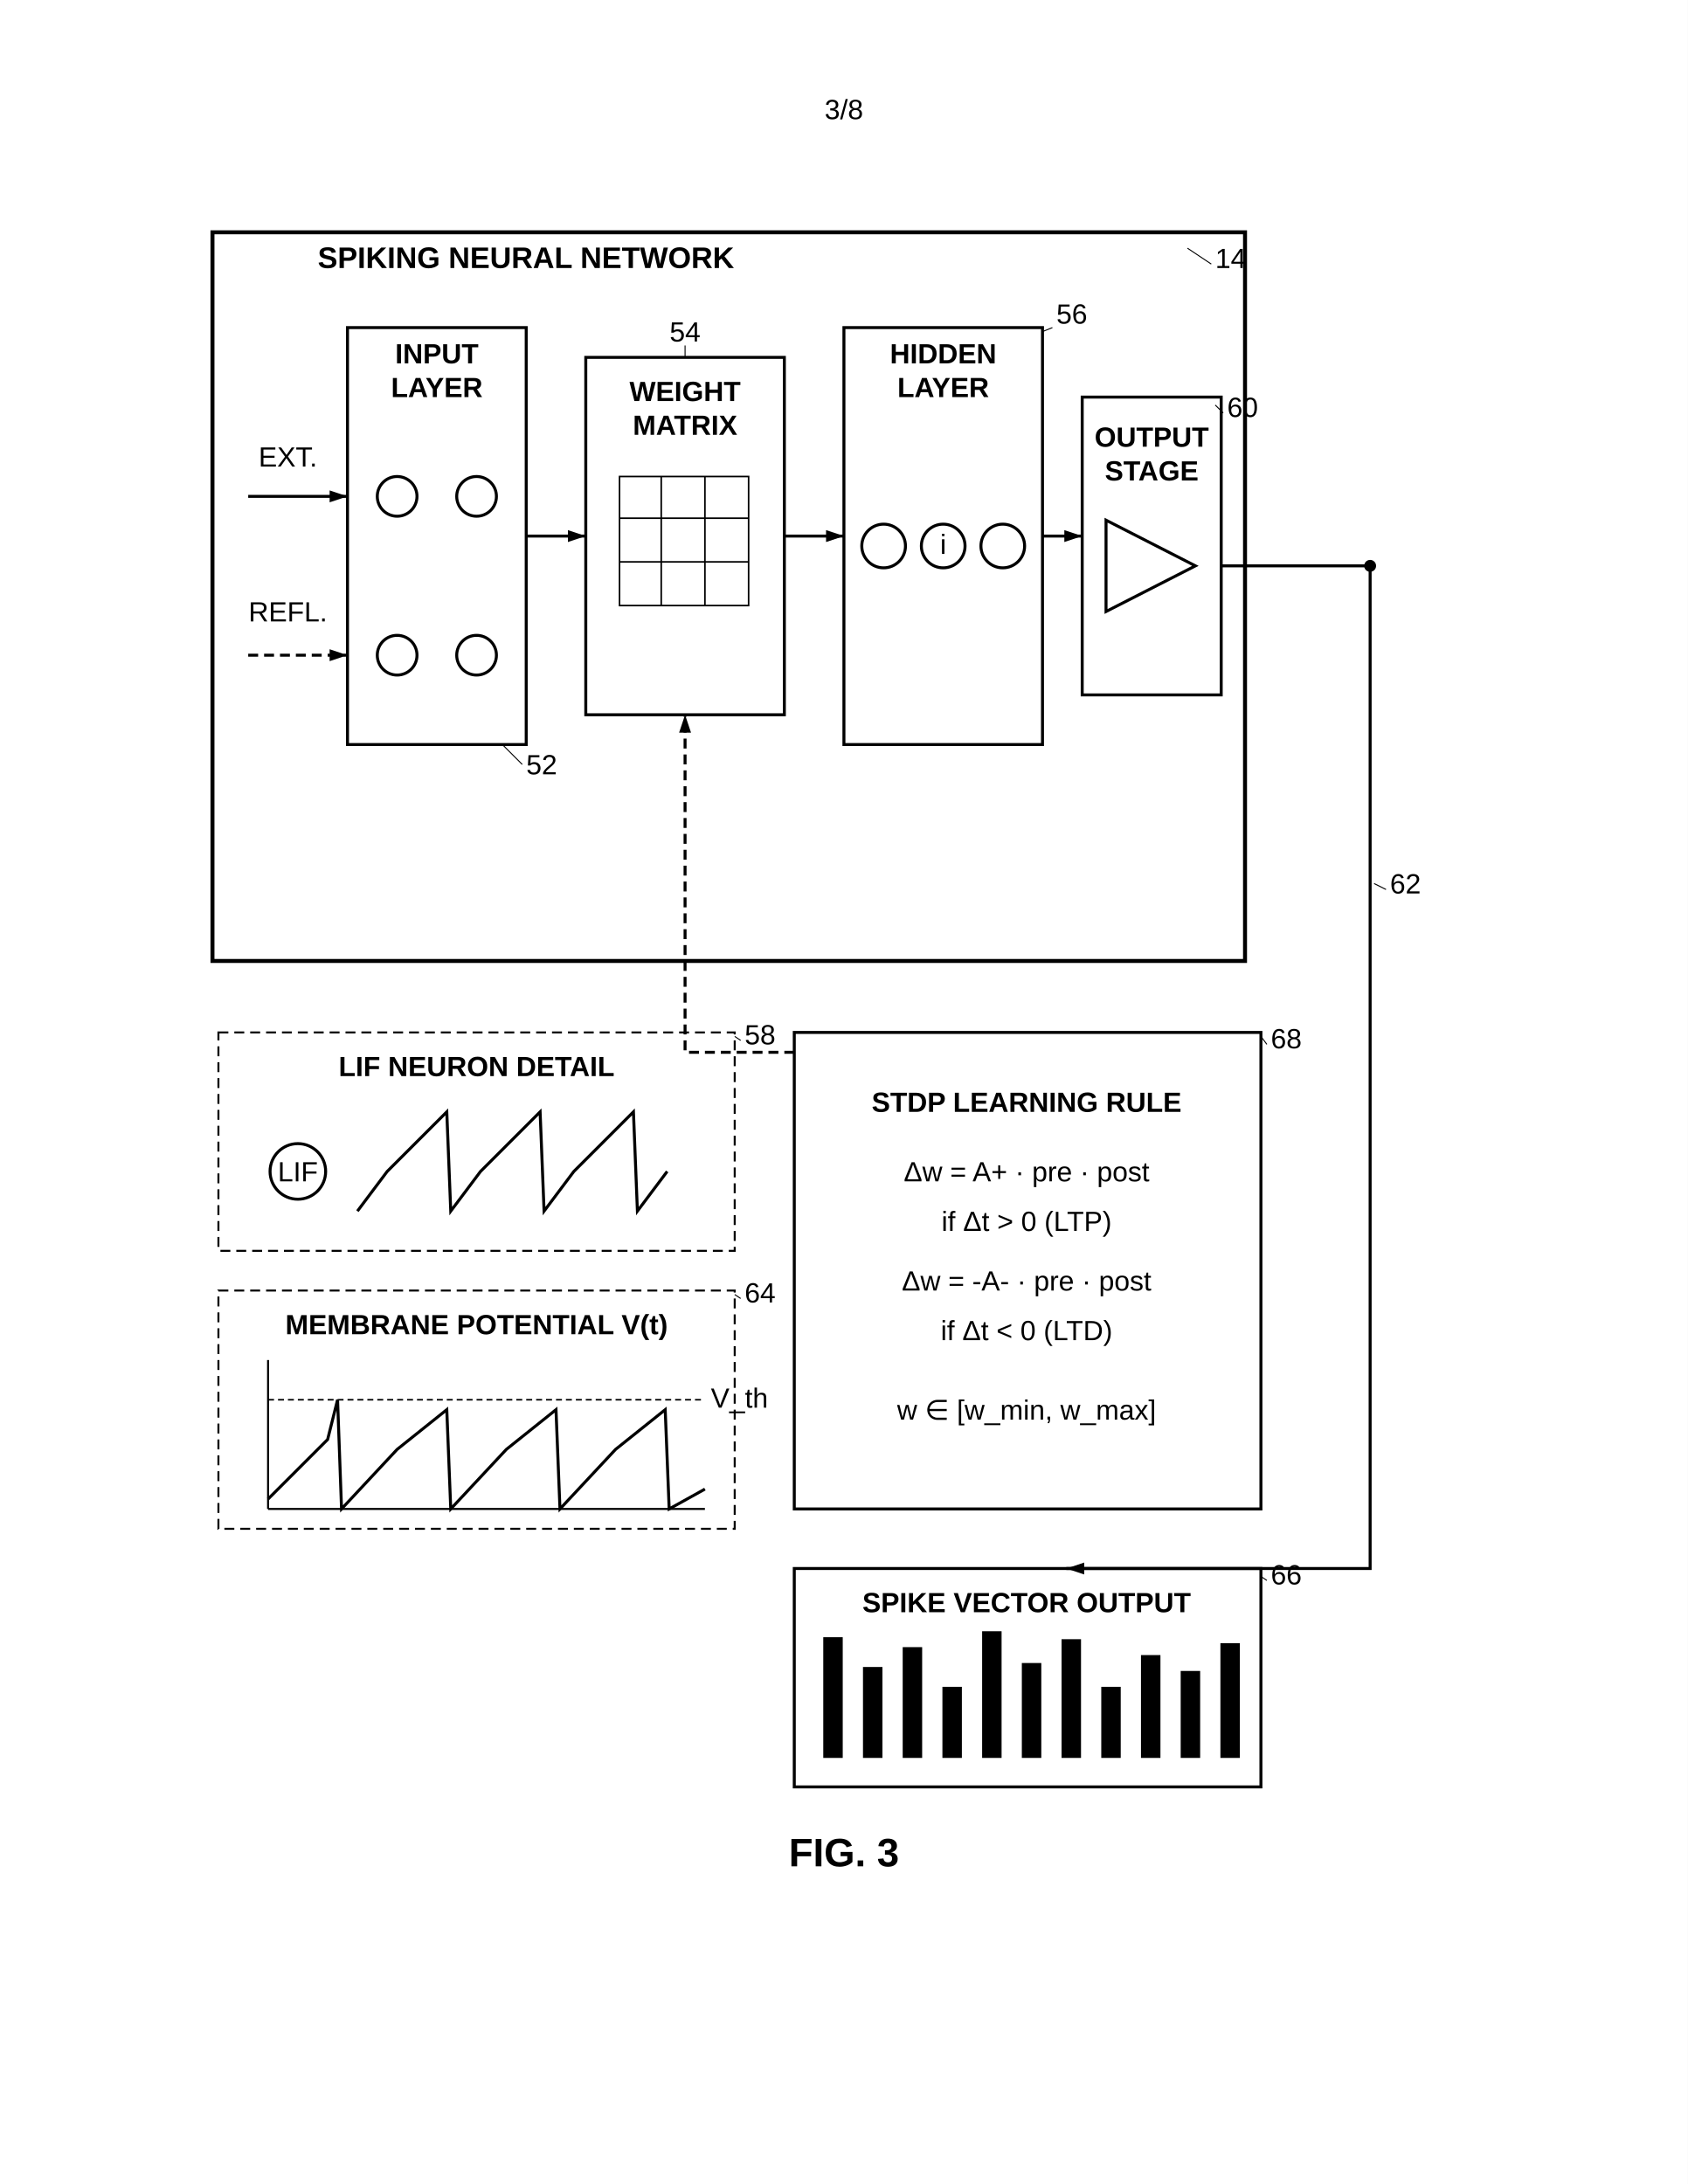
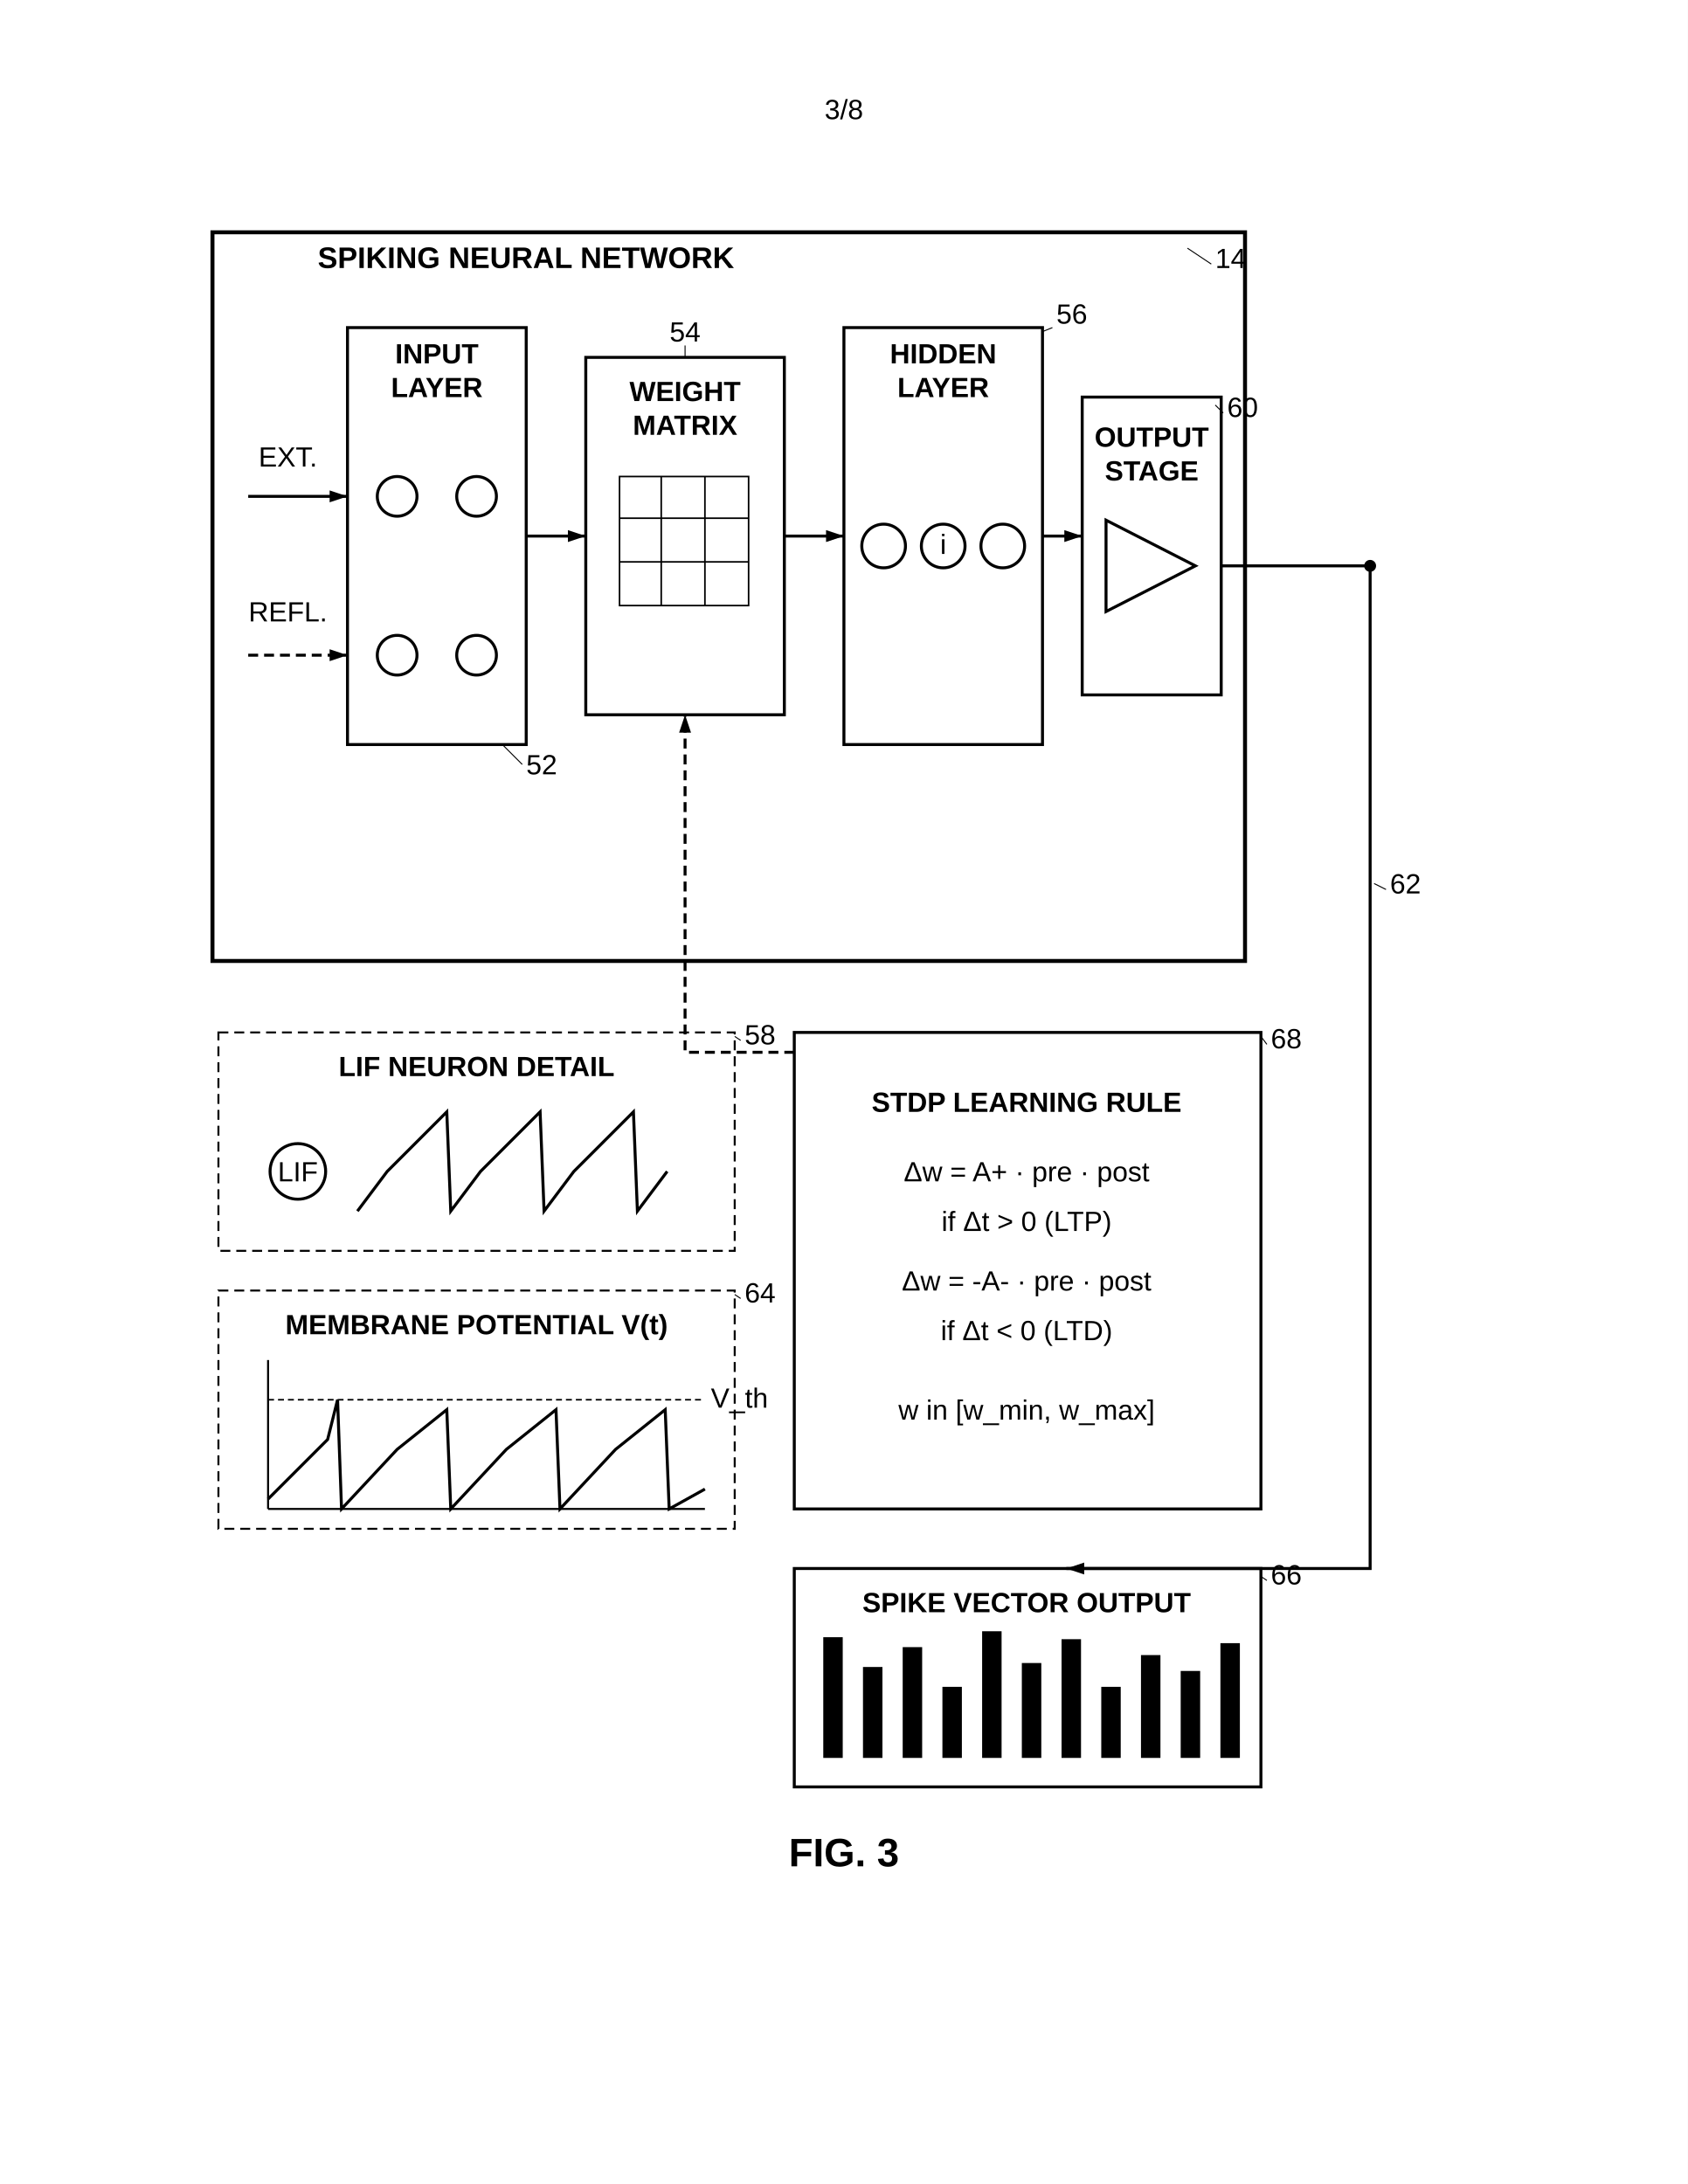
<svg xmlns="http://www.w3.org/2000/svg" width="8.5in" height="11in" viewBox="0 0 850 1100">
  <defs>
    <marker id="ah" markerWidth="6" markerHeight="4" refX="6" refY="2" orient="auto">
      <polygon points="0 0, 6 2, 0 4" fill="black" />
    </marker>
  </defs>
  <rect width="100%" height="100%" fill="white" />
  <text x="425" y="60" font-family="Arial, sans-serif" font-size="14" text-anchor="middle" fill="black">3/8</text>
  <g transform="translate(0, 50)">
    <rect x="107" y="67" width="520" height="367" fill="none" stroke="black" stroke-width="2" />
    <text x="160" y="85" font-family="Arial, sans-serif" font-size="15" font-weight="bold" fill="black">SPIKING NEURAL NETWORK</text>
    <text x="612" y="85" font-family="Arial, sans-serif" font-size="14" text-anchor="start" fill="black">14</text>
    <line x1="610" y1="83" x2="598" y2="75" stroke="black" stroke-width="0.5" />
    <text x="145" y="185" font-family="Arial, sans-serif" font-size="14" text-anchor="middle" fill="black">EXT.</text>
    <line x1="125" y1="200" x2="175" y2="200" stroke="black" stroke-width="1.5" marker-end="url(#ah)" />
    <text x="145" y="263" font-family="Arial, sans-serif" font-size="14" text-anchor="middle" fill="black">REFL.</text>
    <line x1="125" y1="280" x2="175" y2="280" stroke="black" stroke-width="1.5" stroke-dasharray="5,3" marker-end="url(#ah)" />
    <rect x="175" y="115" width="90" height="210" fill="none" stroke="black" stroke-width="1.5" />
    <text x="220" y="133" font-family="Arial, sans-serif" font-size="14" font-weight="bold" text-anchor="middle" fill="black">INPUT</text>
    <text x="220" y="150" font-family="Arial, sans-serif" font-size="14" font-weight="bold" text-anchor="middle" fill="black">LAYER</text>
    <circle cx="200" cy="200" r="10" fill="none" stroke="black" stroke-width="1.5" />
    <circle cx="240" cy="200" r="10" fill="none" stroke="black" stroke-width="1.5" />
    <circle cx="200" cy="280" r="10" fill="none" stroke="black" stroke-width="1.5" />
    <circle cx="240" cy="280" r="10" fill="none" stroke="black" stroke-width="1.5" />
    <text x="265" y="340" font-family="Arial, sans-serif" font-size="14" text-anchor="start" fill="black">52</text>
    <line x1="263" y1="335" x2="253" y2="325" stroke="black" stroke-width="0.5" />
    <line x1="265" y1="220" x2="295" y2="220" stroke="black" stroke-width="1.5" marker-end="url(#ah)" />
    <rect x="295" y="130" width="100" height="180" fill="none" stroke="black" stroke-width="1.5" />
    <text x="345" y="152" font-family="Arial, sans-serif" font-size="14" font-weight="bold" text-anchor="middle" fill="black">WEIGHT</text>
    <text x="345" y="169" font-family="Arial, sans-serif" font-size="14" font-weight="bold" text-anchor="middle" fill="black">MATRIX</text>
    <rect x="312" y="190" width="65" height="65" fill="none" stroke="black" stroke-width="0.8" />
    <line x1="312" y1="211" x2="377" y2="211" stroke="black" stroke-width="0.8" />
    <line x1="312" y1="233" x2="377" y2="233" stroke="black" stroke-width="0.8" />
    <line x1="333" y1="190" x2="333" y2="255" stroke="black" stroke-width="0.8" />
    <line x1="355" y1="190" x2="355" y2="255" stroke="black" stroke-width="0.8" />
    <text x="345" y="122" font-family="Arial, sans-serif" font-size="14" text-anchor="middle" fill="black">54</text>
    <line x1="345" y1="124" x2="345" y2="130" stroke="black" stroke-width="0.5" />
    <line x1="395" y1="220" x2="425" y2="220" stroke="black" stroke-width="1.5" marker-end="url(#ah)" />
    <rect x="425" y="115" width="100" height="210" fill="none" stroke="black" stroke-width="1.5" />
    <text x="475" y="133" font-family="Arial, sans-serif" font-size="14" font-weight="bold" text-anchor="middle" fill="black">HIDDEN</text>
    <text x="475" y="150" font-family="Arial, sans-serif" font-size="14" font-weight="bold" text-anchor="middle" fill="black">LAYER</text>
    <circle cx="445" cy="225" r="11" fill="none" stroke="black" stroke-width="1.5" />
    <circle cx="475" cy="225" r="11" fill="none" stroke="black" stroke-width="1.5" />
    <circle cx="505" cy="225" r="11" fill="none" stroke="black" stroke-width="1.5" />
    <text x="475" y="229" font-family="Arial, sans-serif" font-size="14" text-anchor="middle" fill="black">i</text>
    <text x="532" y="113" font-family="Arial, sans-serif" font-size="14" text-anchor="start" fill="black">56</text>
    <line x1="530" y1="115" x2="525" y2="117" stroke="black" stroke-width="0.5" />
    <line x1="525" y1="220" x2="545" y2="220" stroke="black" stroke-width="1.5" marker-end="url(#ah)" />
    <rect x="545" y="150" width="70" height="150" fill="none" stroke="black" stroke-width="1.5" />
    <text x="580" y="175" font-family="Arial, sans-serif" font-size="14" font-weight="bold" text-anchor="middle" fill="black">OUTPUT</text>
    <text x="580" y="192" font-family="Arial, sans-serif" font-size="14" font-weight="bold" text-anchor="middle" fill="black">STAGE</text>
    <path d="M 557 212 L 602 235 L 557 258 Z" fill="none" stroke="black" stroke-width="1.5" />
    <text x="618" y="160" font-family="Arial, sans-serif" font-size="14" text-anchor="start" fill="black">60</text>
    <line x1="616" y1="158" x2="612" y2="154" stroke="black" stroke-width="0.5" />
    <path d="M 615 235 L 690 235 L 690 740 L 537 740" fill="none" stroke="black" stroke-width="1.5" marker-end="url(#ah)" />
    <circle cx="690" cy="235" r="3" fill="black" />
    <text x="700" y="400" font-family="Arial, sans-serif" font-size="14" text-anchor="start" fill="black">62</text>
    <line x1="698" y1="398" x2="692" y2="395" stroke="black" stroke-width="0.5" />
    <rect x="110" y="470" width="260" height="110" fill="none" stroke="black" stroke-width="1" stroke-dasharray="5,3" />
    <text x="240" y="492" font-family="Arial, sans-serif" font-size="14" font-weight="bold" text-anchor="middle" fill="black">LIF NEURON DETAIL</text>
    <circle cx="150" cy="540" r="14" fill="none" stroke="black" stroke-width="1.5" />
    <text x="150" y="545" font-family="Arial, sans-serif" font-size="14" text-anchor="middle" fill="black">LIF</text>
    <polyline points="180,560 195,540 210,525 225,510 227,560 242,540 257,525 272,510 274,560 289,540 304,525 319,510 321,560 336,540" fill="none" stroke="black" stroke-width="1.5" />
    <text x="375" y="476" font-family="Arial, sans-serif" font-size="14" text-anchor="start" fill="black">58</text>
    <line x1="373" y1="474" x2="370" y2="472" stroke="black" stroke-width="0.5" />
    <rect x="110" y="600" width="260" height="120" fill="none" stroke="black" stroke-width="1" stroke-dasharray="5,3" />
    <text x="240" y="622" font-family="Arial, sans-serif" font-size="14" font-weight="bold" text-anchor="middle" fill="black">MEMBRANE POTENTIAL V(t)</text>
    <line x1="135" y1="635" x2="135" y2="710" stroke="black" stroke-width="1" />
    <line x1="135" y1="710" x2="355" y2="710" stroke="black" stroke-width="1" />
    <line x1="135" y1="655" x2="355" y2="655" stroke="black" stroke-width="0.8" stroke-dasharray="3,2" />
    <text x="358" y="659" font-family="Arial, sans-serif" font-size="14" text-anchor="start" fill="black">V_th</text>
    <path d="M 135 705 L 165 675 L 170 655 L 172 710 L 200 680 L 225 660 L 227 710 L 255 680 L 280 660 L 282 710 L 310 680 L 335 660 L 337 710 L 355 700" fill="none" stroke="black" stroke-width="1.5" />
    <text x="375" y="606" font-family="Arial, sans-serif" font-size="14" text-anchor="start" fill="black">64</text>
    <line x1="373" y1="604" x2="370" y2="602" stroke="black" stroke-width="0.5" />
    <rect x="400" y="740" width="235" height="110" fill="none" stroke="black" stroke-width="1.5" />
    <text x="517" y="762" font-family="Arial, sans-serif" font-size="14" font-weight="bold" text-anchor="middle" fill="black">SPIKE VECTOR OUTPUT</text>
    <rect x="415" y="775" width="9" height="60" fill="black" stroke="black" stroke-width="0.8" />
    <rect x="435" y="790" width="9" height="45" fill="black" stroke="black" stroke-width="0.8" />
    <rect x="455" y="780" width="9" height="55" fill="black" stroke="black" stroke-width="0.8" />
    <rect x="475" y="800" width="9" height="35" fill="black" stroke="black" stroke-width="0.8" />
    <rect x="495" y="772" width="9" height="63" fill="black" stroke="black" stroke-width="0.8" />
    <rect x="515" y="788" width="9" height="47" fill="black" stroke="black" stroke-width="0.8" />
    <rect x="535" y="776" width="9" height="59" fill="black" stroke="black" stroke-width="0.8" />
    <rect x="555" y="800" width="9" height="35" fill="black" stroke="black" stroke-width="0.8" />
    <rect x="575" y="784" width="9" height="51" fill="black" stroke="black" stroke-width="0.8" />
    <rect x="595" y="792" width="9" height="43" fill="black" stroke="black" stroke-width="0.8" />
    <rect x="615" y="778" width="9" height="57" fill="black" stroke="black" stroke-width="0.8" />
    <text x="640" y="748" font-family="Arial, sans-serif" font-size="14" text-anchor="start" fill="black">66</text>
    <line x1="638" y1="746" x2="635" y2="744" stroke="black" stroke-width="0.5" />
    <rect x="400" y="470" width="235" height="240" fill="none" stroke="black" stroke-width="1.5" />
    <text x="517" y="510" font-family="Arial, sans-serif" font-size="14" font-weight="bold" text-anchor="middle" fill="black">STDP LEARNING RULE</text>
    <text x="517" y="545" font-family="Arial, sans-serif" font-size="14" text-anchor="middle" fill="black">Δw = A+ · pre · post</text>
    <text x="517" y="570" font-family="Arial, sans-serif" font-size="14" text-anchor="middle" fill="black">if Δt &gt; 0 (LTP)</text>
    <text x="517" y="600" font-family="Arial, sans-serif" font-size="14" text-anchor="middle" fill="black">Δw = -A- · pre · post</text>
    <text x="517" y="625" font-family="Arial, sans-serif" font-size="14" text-anchor="middle" fill="black">if Δt &lt; 0 (LTD)</text>
-     <text x="517" y="665" font-family="Arial, sans-serif" font-size="14" text-anchor="middle" fill="black">w ∈ [w_min, w_max]</text>
+     <text x="517" y="665" font-family="Arial, sans-serif" font-size="14" text-anchor="middle" fill="black">w in [w_min, w_max]</text>
    <text x="640" y="478" font-family="Arial, sans-serif" font-size="14" text-anchor="start" fill="black">68</text>
    <line x1="638" y1="476" x2="635" y2="472" stroke="black" stroke-width="0.5" />
    <path d="M 400 480 L 345 480 L 345 310" fill="none" stroke="black" stroke-width="1.5" stroke-dasharray="5,3" marker-end="url(#ah)" />
    <text x="425" y="890" font-family="Arial, sans-serif" font-size="20" font-weight="bold" text-anchor="middle" fill="black">FIG. 3</text>
  </g>
</svg>
